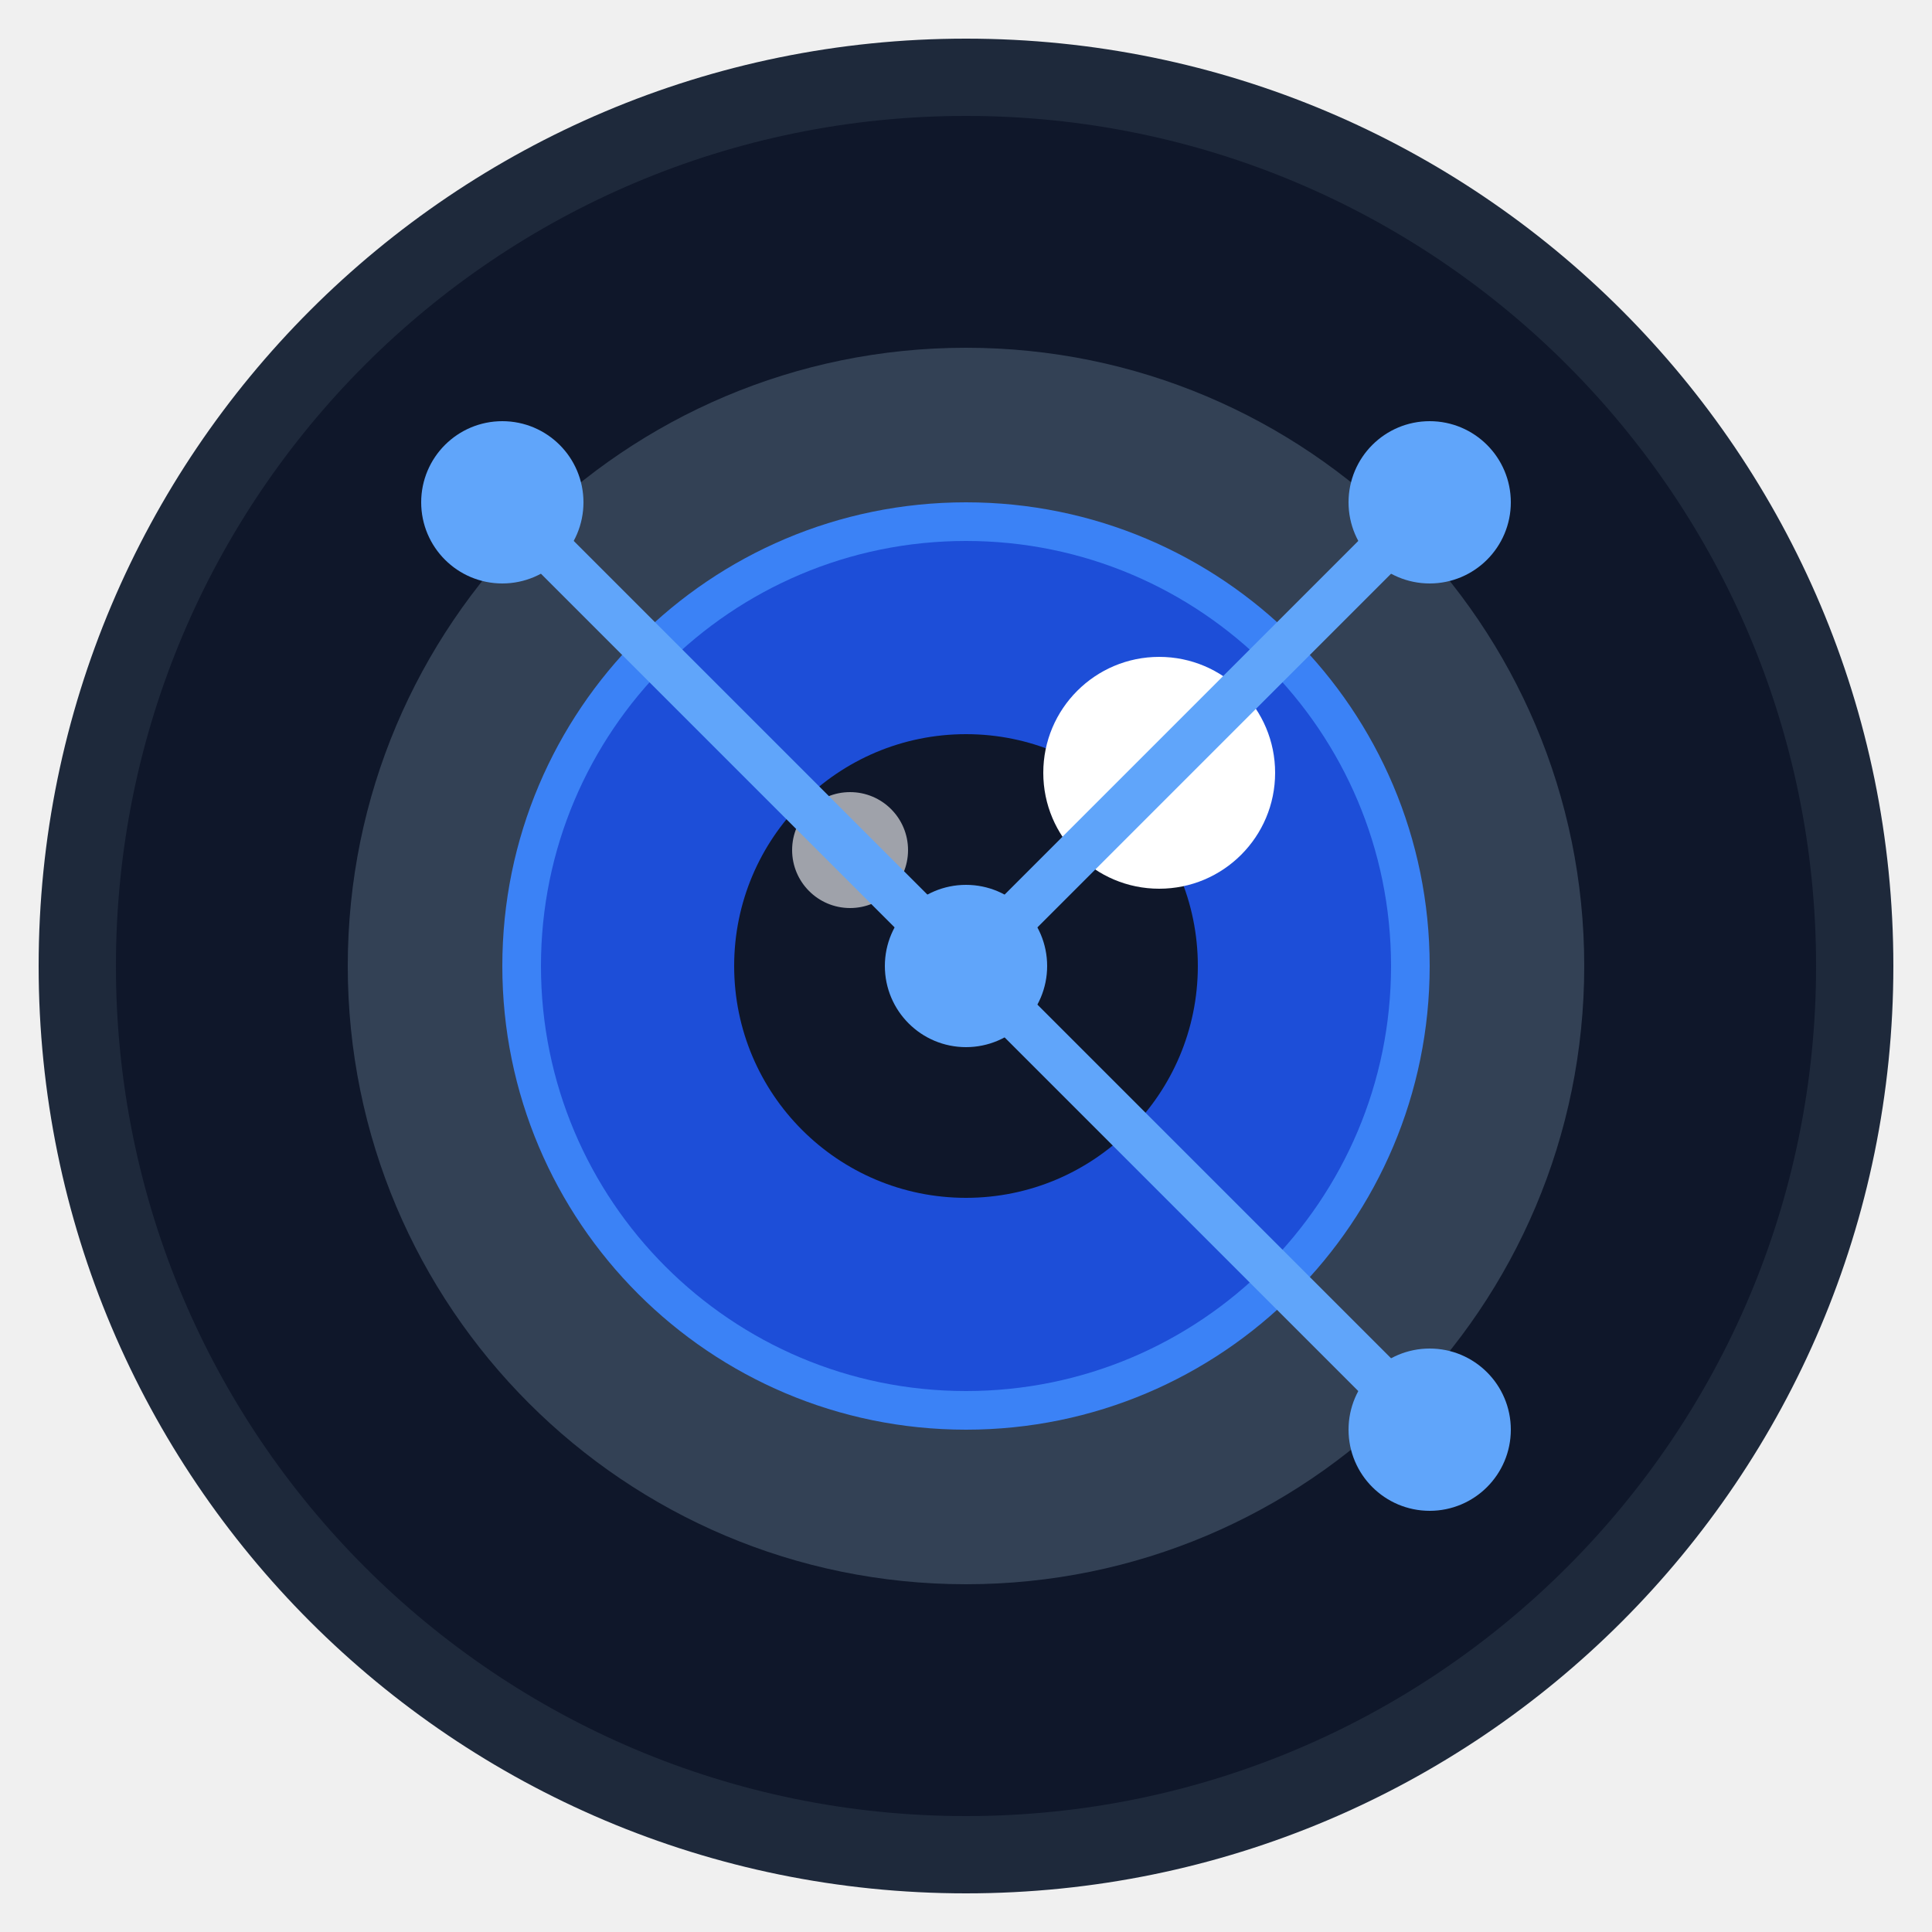
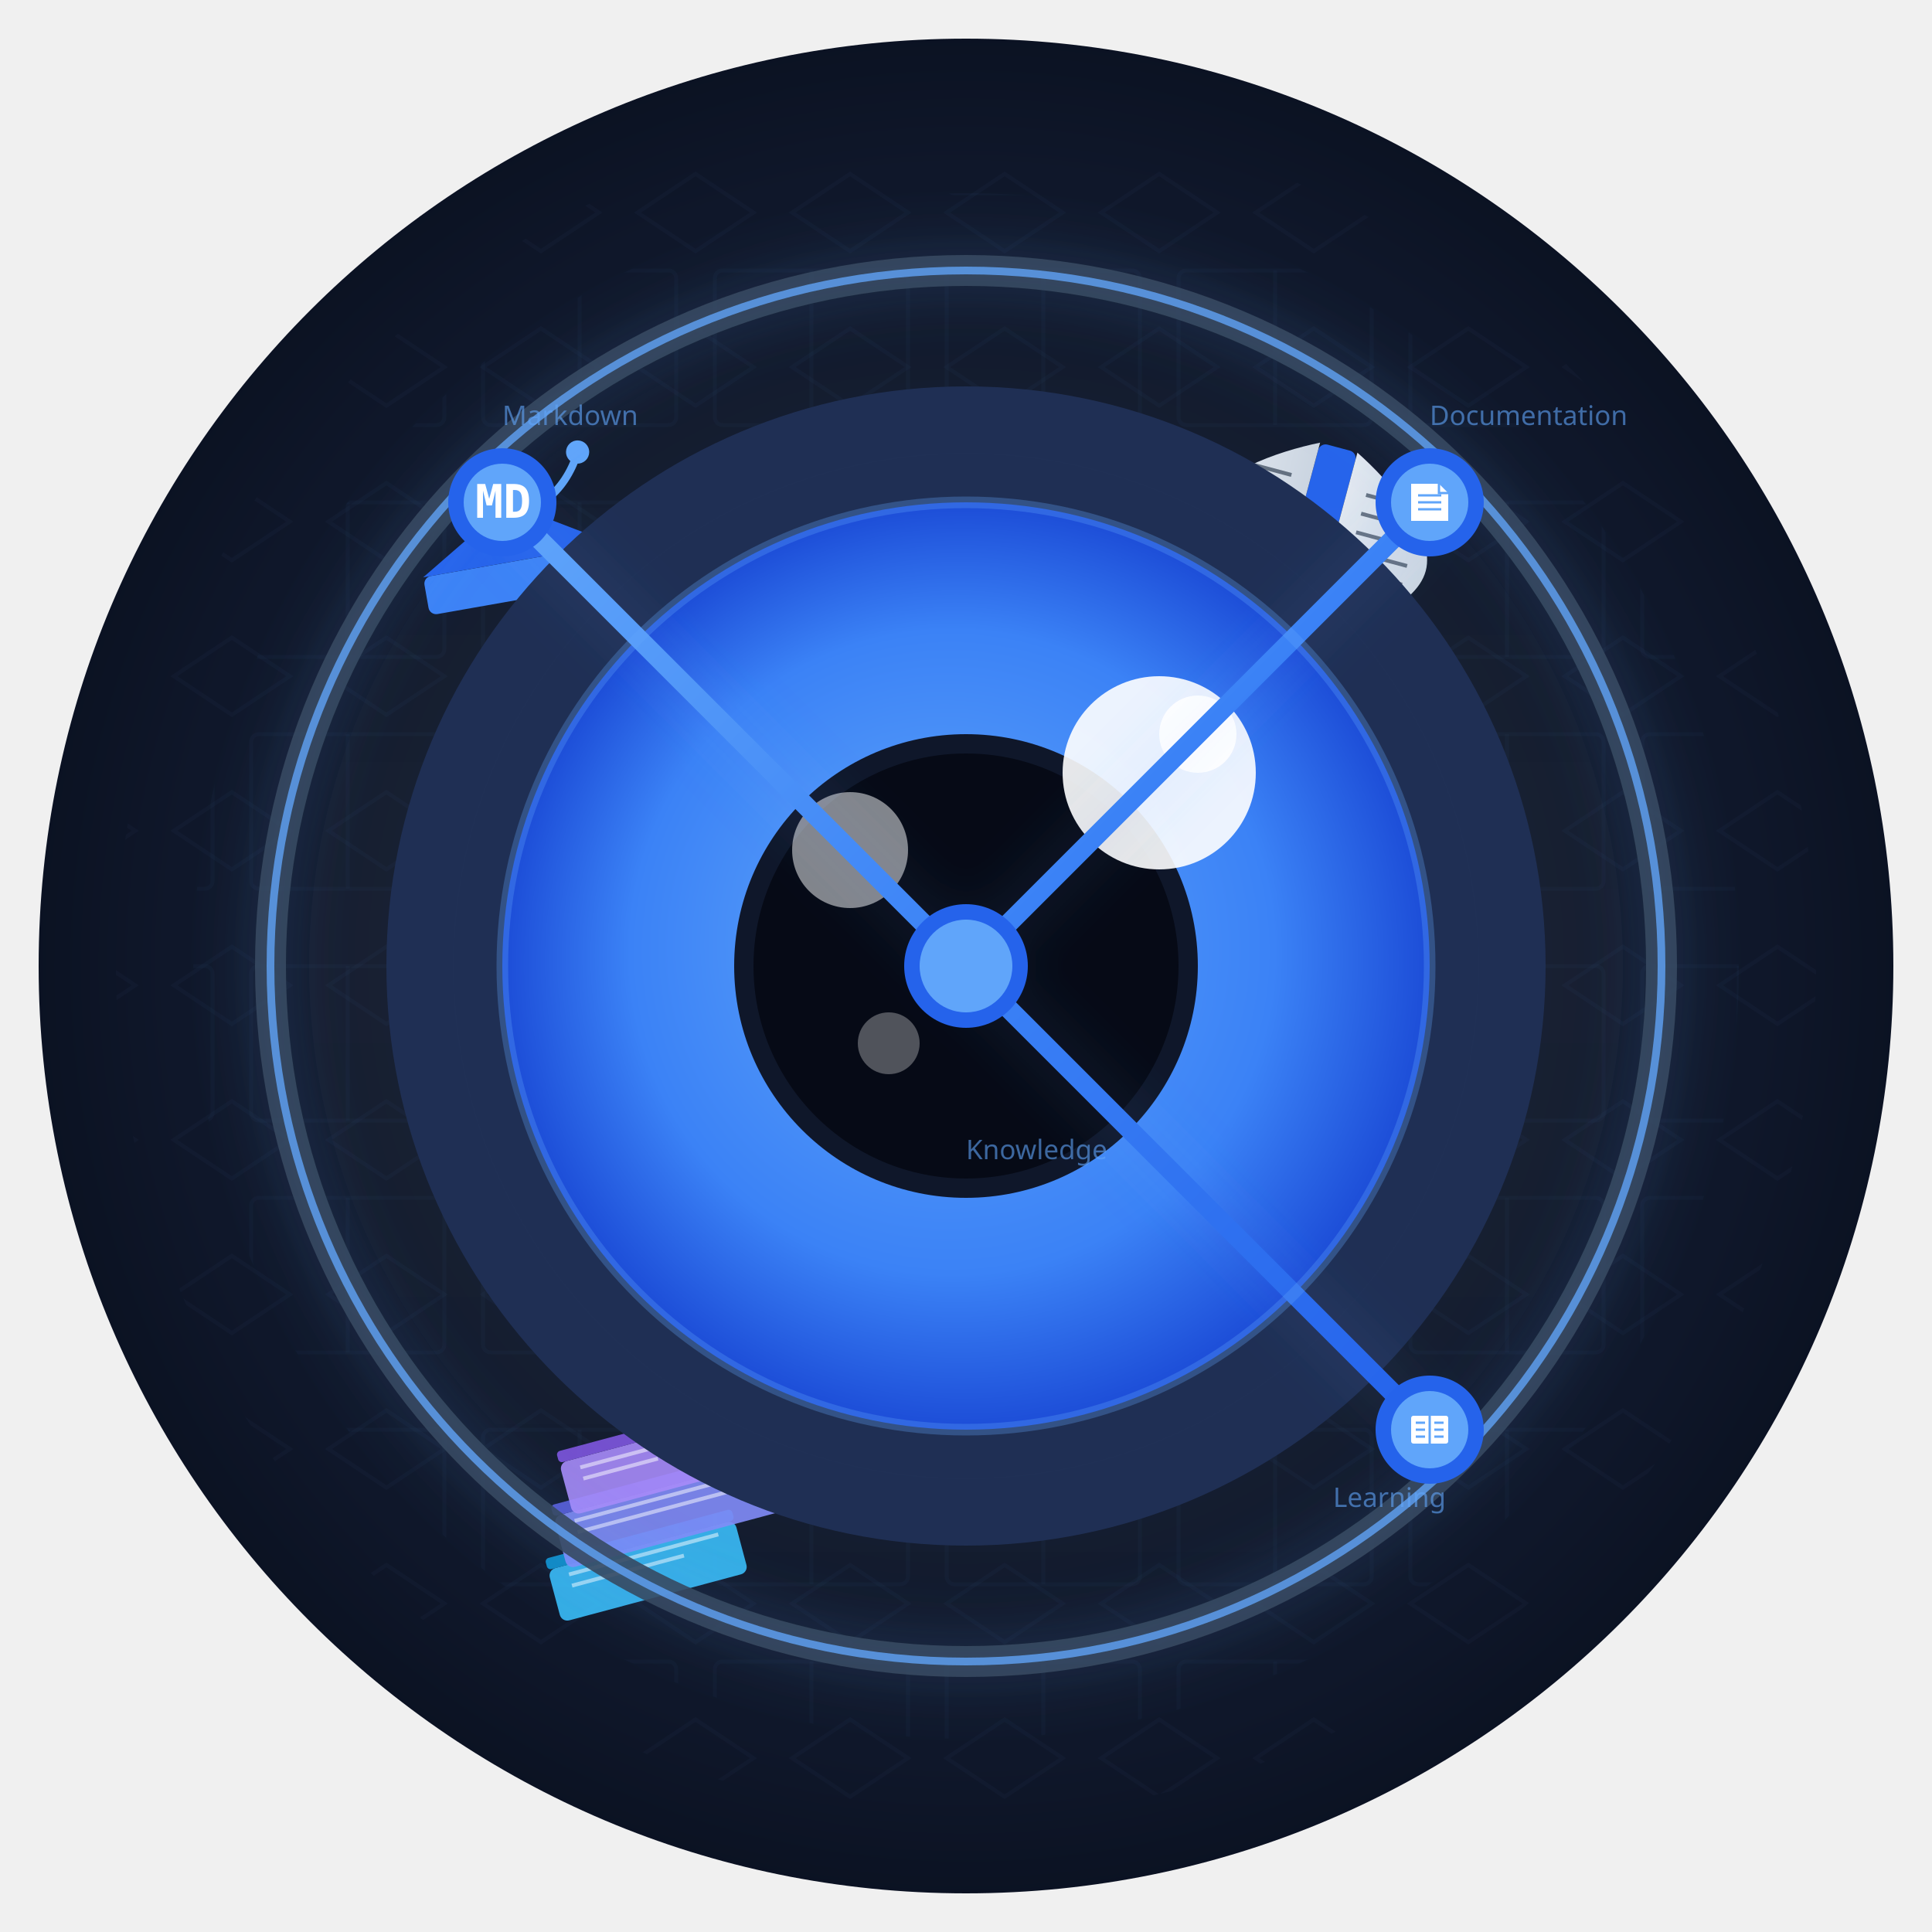
<svg xmlns="http://www.w3.org/2000/svg" viewBox="0 0 500 500">
-   <circle cx="250" cy="250" r="240" fill="#1E293B" />
-   <circle cx="250" cy="250" r="220" fill="#0F172A" />
-   <circle cx="250" cy="250" r="160" fill="#334155" />
-   <circle cx="250" cy="250" r="120" fill="#3B82F6" />
-   <circle cx="250" cy="250" r="110" fill="#1D4ED8" />
+   <defs>
+     <radialGradient id="bgGradient" cx="50%" cy="50%" r="50%" fx="50%" fy="50%">
+       <stop offset="0%" stop-color="#1E293B" />
+       <stop offset="85%" stop-color="#0F172A" />
+       <stop offset="100%" stop-color="#0B1222" />
+     </radialGradient>
+     <radialGradient id="irisGradient" cx="50%" cy="50%" r="50%" fx="45%" fy="45%">
+       <stop offset="0%" stop-color="#60A5FA" />
+       <stop offset="70%" stop-color="#3B82F6" />
+       <stop offset="100%" stop-color="#1D4ED8" />
+     </radialGradient>
+     <linearGradient id="bookCoverGradient" x1="0%" y1="0%" x2="100%" y2="100%">
+       <stop offset="0%" stop-color="#334155" />
+       <stop offset="100%" stop-color="#1E293B" />
+     </linearGradient>
+     <linearGradient id="pageGradient" x1="0%" y1="0%" x2="100%" y2="0%">
+       <stop offset="0%" stop-color="#E2E8F0" />
+       <stop offset="100%" stop-color="#CBD5E1" />
+     </linearGradient>
+     <filter id="glow" x="-20%" y="-20%" width="140%" height="140%">
+       <feGaussianBlur stdDeviation="8" result="blur" />
+       <feComposite in="SourceGraphic" in2="blur" operator="over" />
+     </filter>
+     <linearGradient id="codePathGradient" x1="0%" y1="0%" x2="100%" y2="100%">
+       <stop offset="0%" stop-color="#60A5FA" />
+       <stop offset="50%" stop-color="#3B82F6" />
+       <stop offset="100%" stop-color="#2563EB" />
+     </linearGradient>
+     <linearGradient id="scanGradient" x1="0%" y1="0%" x2="0%" y2="100%">
+       <stop offset="0%" stop-color="rgba(255,255,255,0)" />
+       <stop offset="50%" stop-color="rgba(255,255,255,0.1)" />
+       <stop offset="100%" stop-color="rgba(255,255,255,0)" />
+       <animate attributeName="y1" from="0%" to="100%" dur="3s" repeatCount="indefinite" />
+       <animate attributeName="y2" from="100%" to="200%" dur="3s" repeatCount="indefinite" />
+     </linearGradient>
+     <pattern id="graduationPattern" x="0" y="0" width="40" height="40" patternUnits="userSpaceOnUse">
+       <path d="M20 5 L35 15 L20 25 L5 15 Z" fill="none" stroke="#60A5FA" stroke-width="1" opacity="0.2" />
+     </pattern>
+     <pattern id="bookPattern" x="0" y="0" width="60" height="60" patternUnits="userSpaceOnUse">
+       <rect x="5" y="10" width="50" height="40" rx="2" fill="none" stroke="#60A5FA" stroke-width="1" opacity="0.2" />
+       <line x1="30" y1="10" x2="30" y2="50" stroke="#60A5FA" stroke-width="1" opacity="0.2" />
+     </pattern>
+     <radialGradient id="knowledgeGlow" cx="50%" cy="50%" r="50%">
+       <stop offset="0%" stop-color="rgba(219, 234, 254, 0.3)">
+         <animate attributeName="stop-opacity" values="0.3;0.6;0.3" dur="4s" repeatCount="indefinite" />
+       </stop>
+       <stop offset="100%" stop-color="rgba(219, 234, 254, 0)" />
+     </radialGradient>
+   </defs>
+   <circle cx="250" cy="250" r="240" fill="url(#bgGradient)" />
+   <circle cx="250" cy="250" r="220" fill="url(#graduationPattern)" opacity="0.15" />
+   <circle cx="250" cy="250" r="200" fill="url(#bookPattern)" opacity="0.15" />
+   <g transform="translate(250, 250) rotate(-15)">
+     <g transform="translate(-120, 130)">
+       <rect x="-25" y="-7" width="50" height="14" rx="2" fill="#38BDF8" opacity="0.9" />
+       <rect x="-25" y="-10" width="50" height="3" rx="1" fill="#0EA5E9" opacity="0.8" />
+       <rect x="-20" y="-5" width="40" height="1" fill="white" opacity="0.5" />
+       <rect x="-20" y="-2" width="30" height="1" fill="white" opacity="0.5" />
+     </g>
+     <g transform="translate(-110, 117)">
+       <rect x="-30" y="-7" width="60" height="14" rx="2" fill="#818CF8" opacity="0.9" />
+       <rect x="-30" y="-10" width="60" height="3" rx="1" fill="#6366F1" opacity="0.8" />
+       <rect x="-25" y="-5" width="50" height="1" fill="white" opacity="0.5" />
+       <rect x="-25" y="-2" width="40" height="1" fill="white" opacity="0.5" />
+     </g>
+     <g transform="translate(-115, 104)">
+       <rect x="-20" y="-7" width="40" height="14" rx="2" fill="#A78BFA" opacity="0.9" />
+       <rect x="-20" y="-10" width="40" height="3" rx="1" fill="#8B5CF6" opacity="0.8" />
+       <rect x="-15" y="-5" width="30" height="1" fill="white" opacity="0.5" />
+       <rect x="-15" y="-2" width="20" height="1" fill="white" opacity="0.5" />
+     </g>
+   </g>
+   <g transform="translate(340, 140) rotate(15)">
+     <rect x="-5" y="-25" width="10" height="50" rx="2" fill="#2563EB" />
+     <path d="M-5,-25 C-15,-20 -30,-10 -30,0 C-30,10 -15,20 -5,25 Z" fill="url(#pageGradient)" />
+     <path d="M5,-25 C15,-20 30,-10 30,0 C30,10 15,20 5,25 Z" fill="url(#pageGradient)" />
+     <g opacity="0.7">
+       <line x1="-25" y1="-15" x2="-10" y2="-15" stroke="#334155" stroke-width="1" />
+       <line x1="-25" y1="-10" x2="-10" y2="-10" stroke="#334155" stroke-width="1" />
+       <line x1="-25" y1="-5" x2="-10" y2="-5" stroke="#334155" stroke-width="1" />
+       <line x1="-25" y1="0" x2="-10" y2="0" stroke="#334155" stroke-width="1" />
+       <line x1="-25" y1="5" x2="-10" y2="5" stroke="#334155" stroke-width="1" />
+       <line x1="-25" y1="10" x2="-10" y2="10" stroke="#334155" stroke-width="1" />
+       <line x1="-25" y1="15" x2="-10" y2="15" stroke="#334155" stroke-width="1" />
+     </g>
+     <g opacity="0.7">
+       <line x1="10" y1="-15" x2="25" y2="-15" stroke="#334155" stroke-width="1" />
+       <line x1="10" y1="-10" x2="25" y2="-10" stroke="#334155" stroke-width="1" />
+       <line x1="10" y1="-5" x2="25" y2="-5" stroke="#334155" stroke-width="1" />
+       <line x1="10" y1="0" x2="25" y2="0" stroke="#334155" stroke-width="1" />
+       <line x1="10" y1="5" x2="25" y2="5" stroke="#334155" stroke-width="1" />
+       <line x1="10" y1="10" x2="25" y2="10" stroke="#334155" stroke-width="1" />
+       <line x1="10" y1="15" x2="25" y2="15" stroke="#334155" stroke-width="1" />
+     </g>
+   </g>
+   <g transform="translate(135, 150) rotate(-10)">
+     <rect x="-25" y="-5" width="50" height="10" rx="2" fill="#3B82F6" />
+     <path d="M-25,-5 L0,-20 L25,-5 Z" fill="#2563EB" />
+     <path d="M0,-20 C5,-15 15,-20 20,-30" fill="none" stroke="#60A5FA" stroke-width="2" />
+     <circle cx="20" cy="-30" r="3" fill="#60A5FA" />
+   </g>
+   <circle cx="250" cy="250" r="180" fill="none" stroke="#334155" stroke-width="8" opacity="0.9" />
+   <circle cx="250" cy="250" r="180" fill="none" stroke="#60A5FA" stroke-width="2" opacity="0.8" filter="url(#glow)" />
+   <circle cx="250" cy="250" r="170" fill="url(#scanGradient)" opacity="0.2" />
+   <circle cx="250" cy="250" r="150" fill="#1f2f54" />
+   <circle cx="250" cy="250" r="120" fill="url(#irisGradient)" />
+   <circle cx="250" cy="250" r="135" fill="none" stroke="url(#knowledgeGlow)" stroke-width="5" opacity="0.6">
+     <animate attributeName="r" values="135;150;135" dur="5s" repeatCount="indefinite" />
+     <animate attributeName="opacity" values="0.6;0.2;0.6" dur="5s" repeatCount="indefinite" />
+   </circle>
  <circle cx="250" cy="250" r="60" fill="#0F172A" />
-   <circle cx="300" cy="200" r="30" fill="#ffffff" />
-   <circle cx="220" cy="220" r="15" fill="#ffffff" opacity="0.6" />
-   <g stroke="#60A5FA" stroke-width="12" stroke-linecap="round">
-     <path d="M 130,130 L 370,370" fill="none" />
-     <path d="M 250,250 L 370,130" fill="none" />
-     <circle cx="130" cy="130" r="15" fill="#60A5FA" />
-     <circle cx="250" cy="250" r="15" fill="#60A5FA" />
-     <circle cx="370" cy="130" r="15" fill="#60A5FA" />
-     <circle cx="370" cy="370" r="15" fill="#60A5FA" />
+   <circle cx="250" cy="250" r="55" fill="#060A16" />
+   <circle cx="300" cy="200" r="25" fill="white" opacity="0.9" />
+   <circle cx="310" cy="190" r="10" fill="white" />
+   <circle cx="220" cy="220" r="15" fill="white" opacity="0.5" />
+   <circle cx="230" cy="270" r="8" fill="white" opacity="0.3" />
+   <g>
+     <g filter="url(#glow)">
+       <path d="M 130,130 L 250,250 L 370,370 M 250,250 L 370,130" stroke="#60A5FA" stroke-width="2" fill="none" opacity="0.5" />
+     </g>
+     <path d="M 130,130 L 250,250 L 370,370" stroke="url(#codePathGradient)" stroke-width="5" fill="none" stroke-linecap="round" />
+     <path d="M 250,250 L 370,130" stroke="url(#codePathGradient)" stroke-width="5" fill="none" stroke-linecap="round" />
+     <circle cx="130" cy="130" r="14" fill="#2563EB">
+       <animate attributeName="r" values="14;16;14" dur="3s" repeatCount="indefinite" />
+     </circle>
+     <circle cx="130" cy="130" r="10" fill="#60A5FA" />
+     <text x="123" y="134" font-family="monospace" font-size="12" fill="white" font-weight="bold">MD</text>
+     <circle cx="250" cy="250" r="16" fill="#2563EB">
+       <animate attributeName="r" values="16;18;16" dur="3s" repeatCount="indefinite" />
+     </circle>
+     <circle cx="250" cy="250" r="12" fill="#60A5FA" />
+     <circle cx="370" cy="130" r="14" fill="#2563EB">
+       <animate attributeName="r" values="14;16;14" dur="3s" repeatCount="indefinite" />
+     </circle>
+     <circle cx="370" cy="130" r="10" fill="#60A5FA" />
+     <g transform="translate(370, 130) scale(0.6)">
+       <path d="M-8,-8 L4,-8 L8,-4 L8,8 L-8,8 Z" fill="white" />
+       <path d="M4,-8 L4,-4 L8,-4" fill="none" stroke="#60A5FA" stroke-width="1" />
+       <line x1="-5" y1="-3" x2="5" y2="-3" stroke="#60A5FA" stroke-width="1" />
+       <line x1="-5" y1="0" x2="5" y2="0" stroke="#60A5FA" stroke-width="1" />
+       <line x1="-5" y1="3" x2="5" y2="3" stroke="#60A5FA" stroke-width="1" />
+     </g>
+     <circle cx="370" cy="370" r="14" fill="#2563EB">
+       <animate attributeName="r" values="14;16;14" dur="3s" repeatCount="indefinite" />
+     </circle>
+     <circle cx="370" cy="370" r="10" fill="#60A5FA" />
+     <g transform="translate(370, 370) scale(0.6)">
+       <rect x="-8" y="-6" width="16" height="12" rx="1" fill="white" />
+       <line x1="0" y1="-6" x2="0" y2="6" stroke="#60A5FA" stroke-width="1" />
+       <line x1="-6" y1="-3" x2="-2" y2="-3" stroke="#60A5FA" stroke-width="1" />
+       <line x1="-6" y1="0" x2="-2" y2="0" stroke="#60A5FA" stroke-width="1" />
+       <line x1="-6" y1="3" x2="-2" y2="3" stroke="#60A5FA" stroke-width="1" />
+       <line x1="2" y1="-3" x2="6" y2="-3" stroke="#60A5FA" stroke-width="1" />
+       <line x1="2" y1="0" x2="6" y2="0" stroke="#60A5FA" stroke-width="1" />
+       <line x1="2" y1="3" x2="6" y2="3" stroke="#60A5FA" stroke-width="1" />
+     </g>
  </g>
+   <g font-family="sans-serif" font-size="7" fill="#60A5FA" opacity="0.6">
+     <text x="130" y="110">Markdown</text>
+     <text x="370" y="110">Documentation</text>
+     <text x="345" y="390">Learning</text>
+     <text x="250" y="300">Knowledge</text>
+   </g>
+   <circle cx="250" cy="250" r="120" fill="transparent" stroke="#60A5FA" stroke-width="3" opacity="0.3">
+     <animate attributeName="r" values="120;125;120" dur="4s" repeatCount="indefinite" />
+     <animate attributeName="opacity" values="0.3;0.5;0.3" dur="4s" repeatCount="indefinite" />
+   </circle>
</svg>
